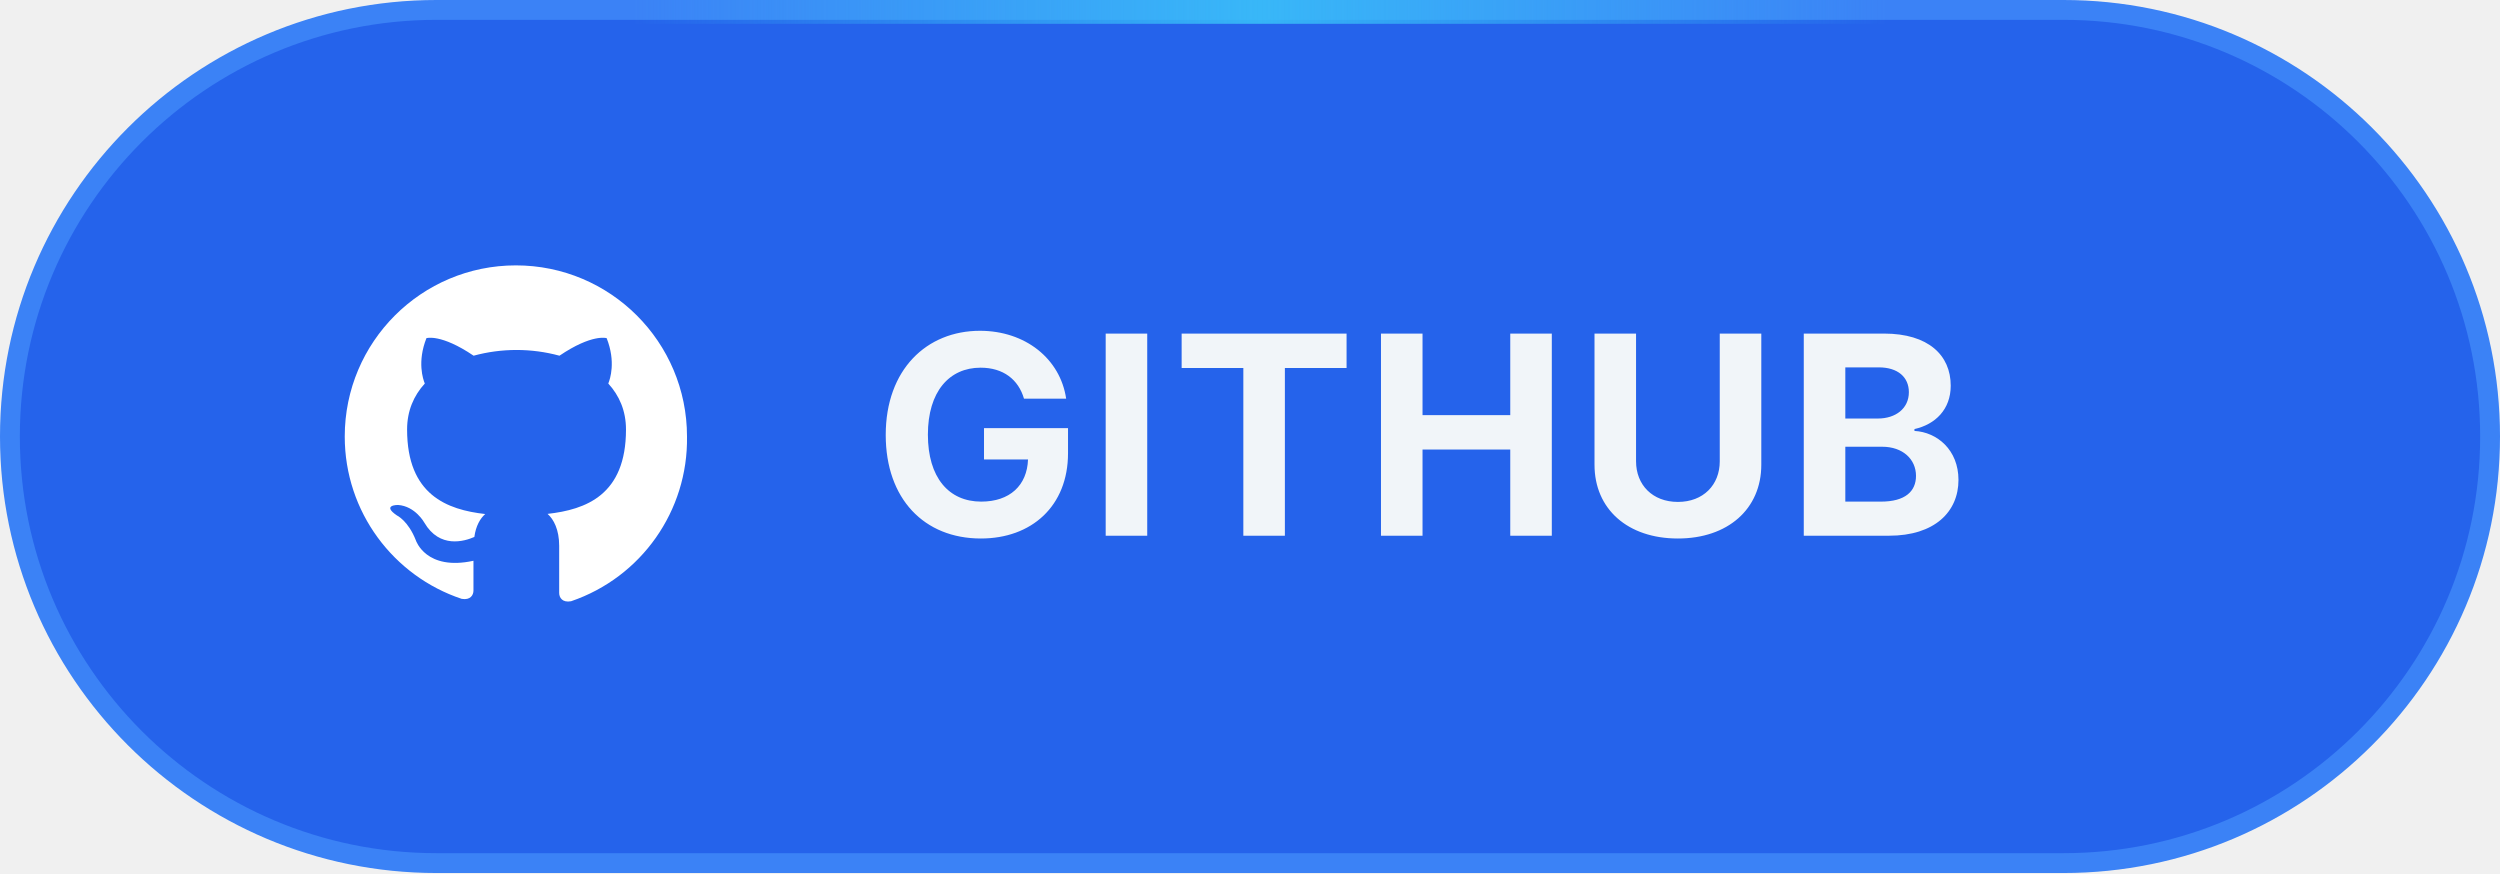
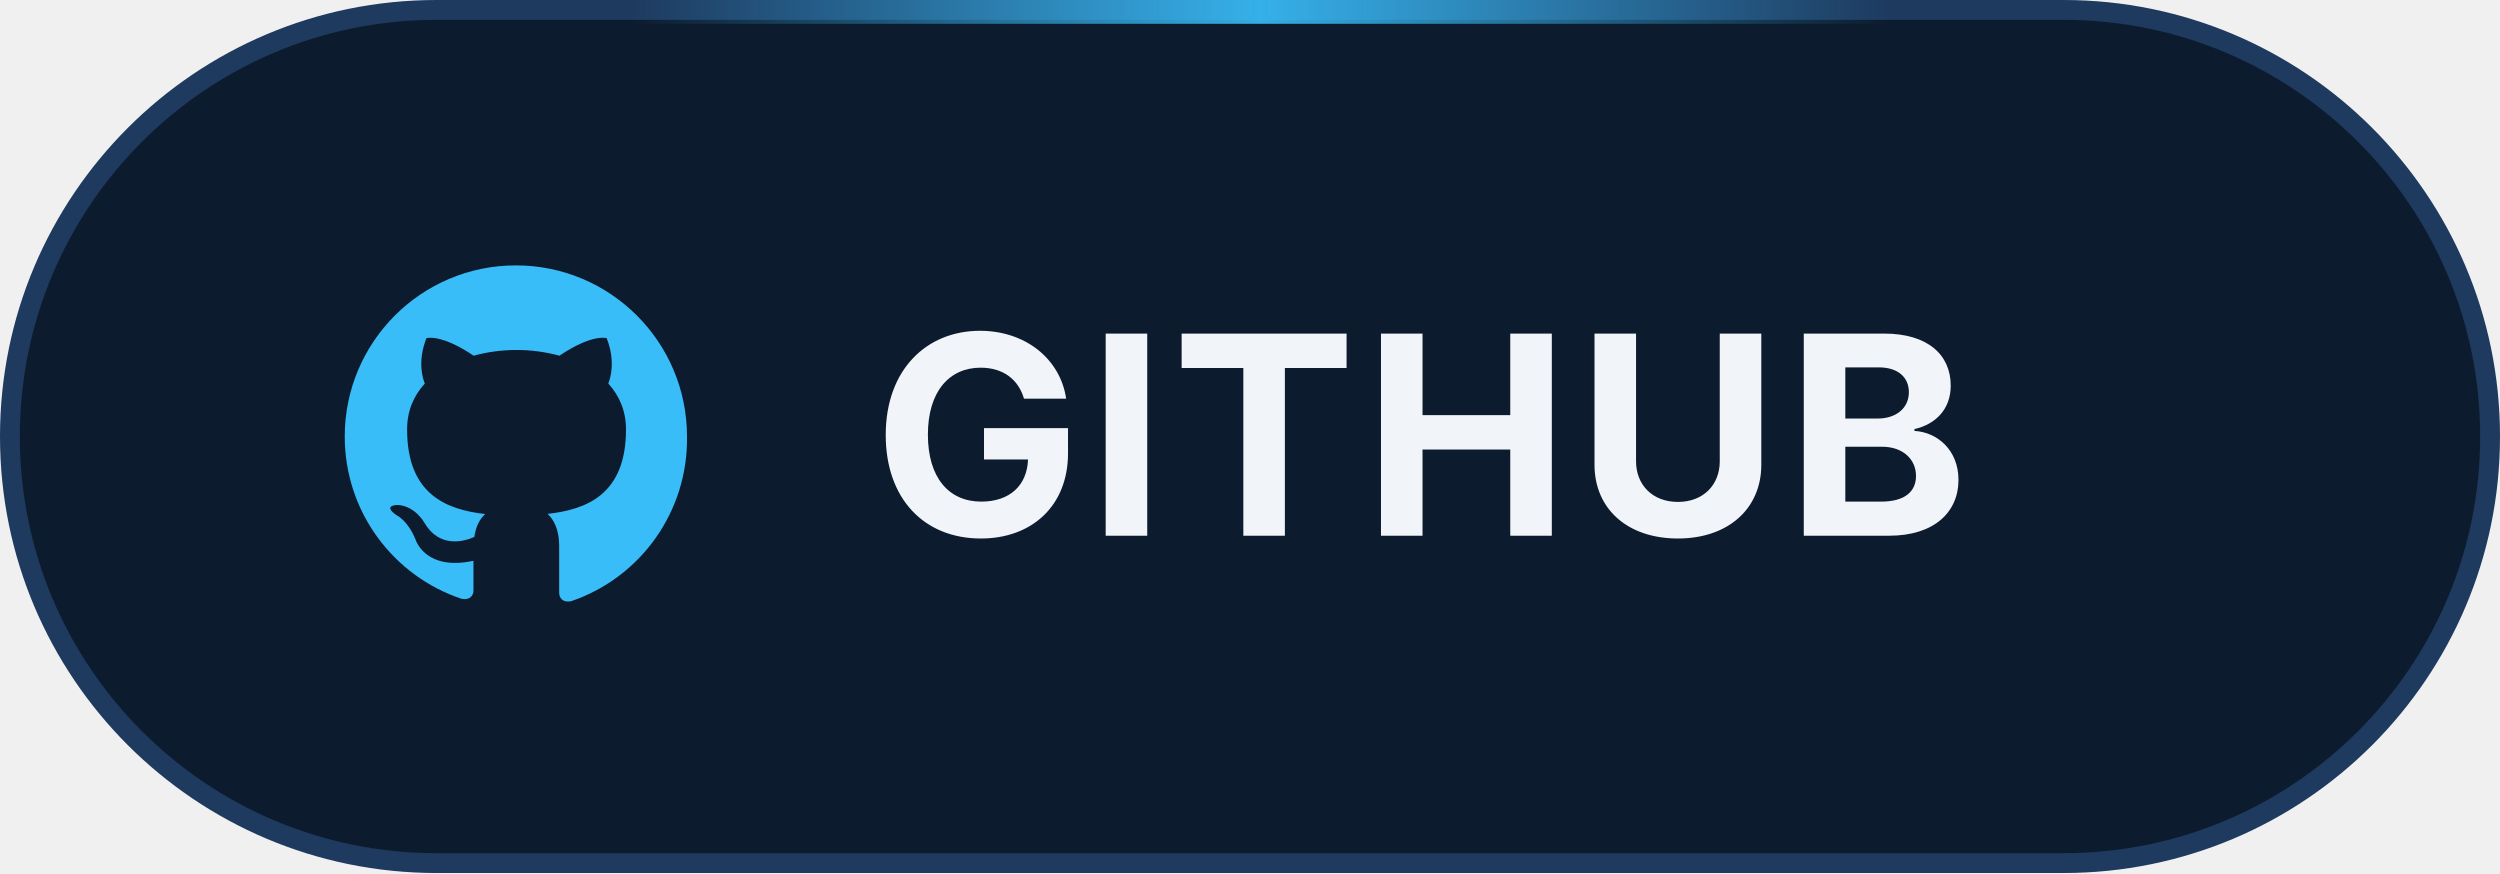
<svg xmlns="http://www.w3.org/2000/svg" width="126" height="44" viewBox="0 0 126 44" role="img" aria-label="GITHUB" font-family="'Segoe UI', 'Inter', 'Helvetica Neue', Arial, sans-serif">
  <defs>
    <linearGradient id="enbgithub" x1="0" y1="0" x2="1" y2="0">
      <stop offset="0" stop-color="#38BDF8" stop-opacity="0" />
      <stop offset=".5" stop-color="#38BDF8" stop-opacity=".9" />
      <stop offset="1" stop-color="#38BDF8" stop-opacity="0" />
    </linearGradient>
  </defs>
-   <rect x=".5" y=".5" width="125" height="43" rx="21.5" fill="#2563EB" stroke="#3B82F6" />
+   <rect x=".5" y=".5" width="125" height="43" rx="21.5" fill="#0D1B2E" stroke="#1E3A5F" />
  <rect x="32" y="0" width="63" height="1.2" fill="url(#enbgithub)" />
-   <g transform="translate(17 13.0) scale(0.75)" fill="none" stroke="#FFFFFF" stroke-width="2.40" stroke-linecap="round" stroke-linejoin="round" color="#FFFFFF">
+   <g transform="translate(17 13.0) scale(0.75)" fill="none" stroke="#38BDF8" stroke-width="2.40" stroke-linecap="round" stroke-linejoin="round" color="#38BDF8">
    <path fill="currentColor" stroke="none" d="M12 .5C5.65.5.5 5.65.5 12c0 5.08 3.29 9.39 7.86 10.91.58.1.79-.25.79-.56v-2c-3.2.7-3.87-1.37-3.87-1.37-.52-1.33-1.28-1.68-1.28-1.68-1.04-.71.08-.7.08-.7 1.16.08 1.77 1.19 1.77 1.19 1.03 1.76 2.7 1.25 3.36.96.1-.75.4-1.25.73-1.54-2.56-.29-5.25-1.28-5.25-5.68 0-1.26.45-2.28 1.19-3.09-.12-.29-.52-1.46.11-3.05 0 0 .97-.31 3.17 1.18a11 11 0 0 1 5.77 0c2.2-1.49 3.17-1.18 3.17-1.18.63 1.59.23 2.76.11 3.05.74.81 1.19 1.83 1.19 3.09 0 4.41-2.7 5.38-5.27 5.67.41.36.78 1.06.78 2.14v3.17c0 .31.21.67.8.56A11.5 11.5 0 0 0 23.5 12C23.5 5.65 18.35.5 12 .5Z" />
  </g>
  <text x="44" y="27.0" fill="#F1F5F9" font-size="14" font-weight="700" letter-spacing=".3">GITHUB</text>
</svg>
